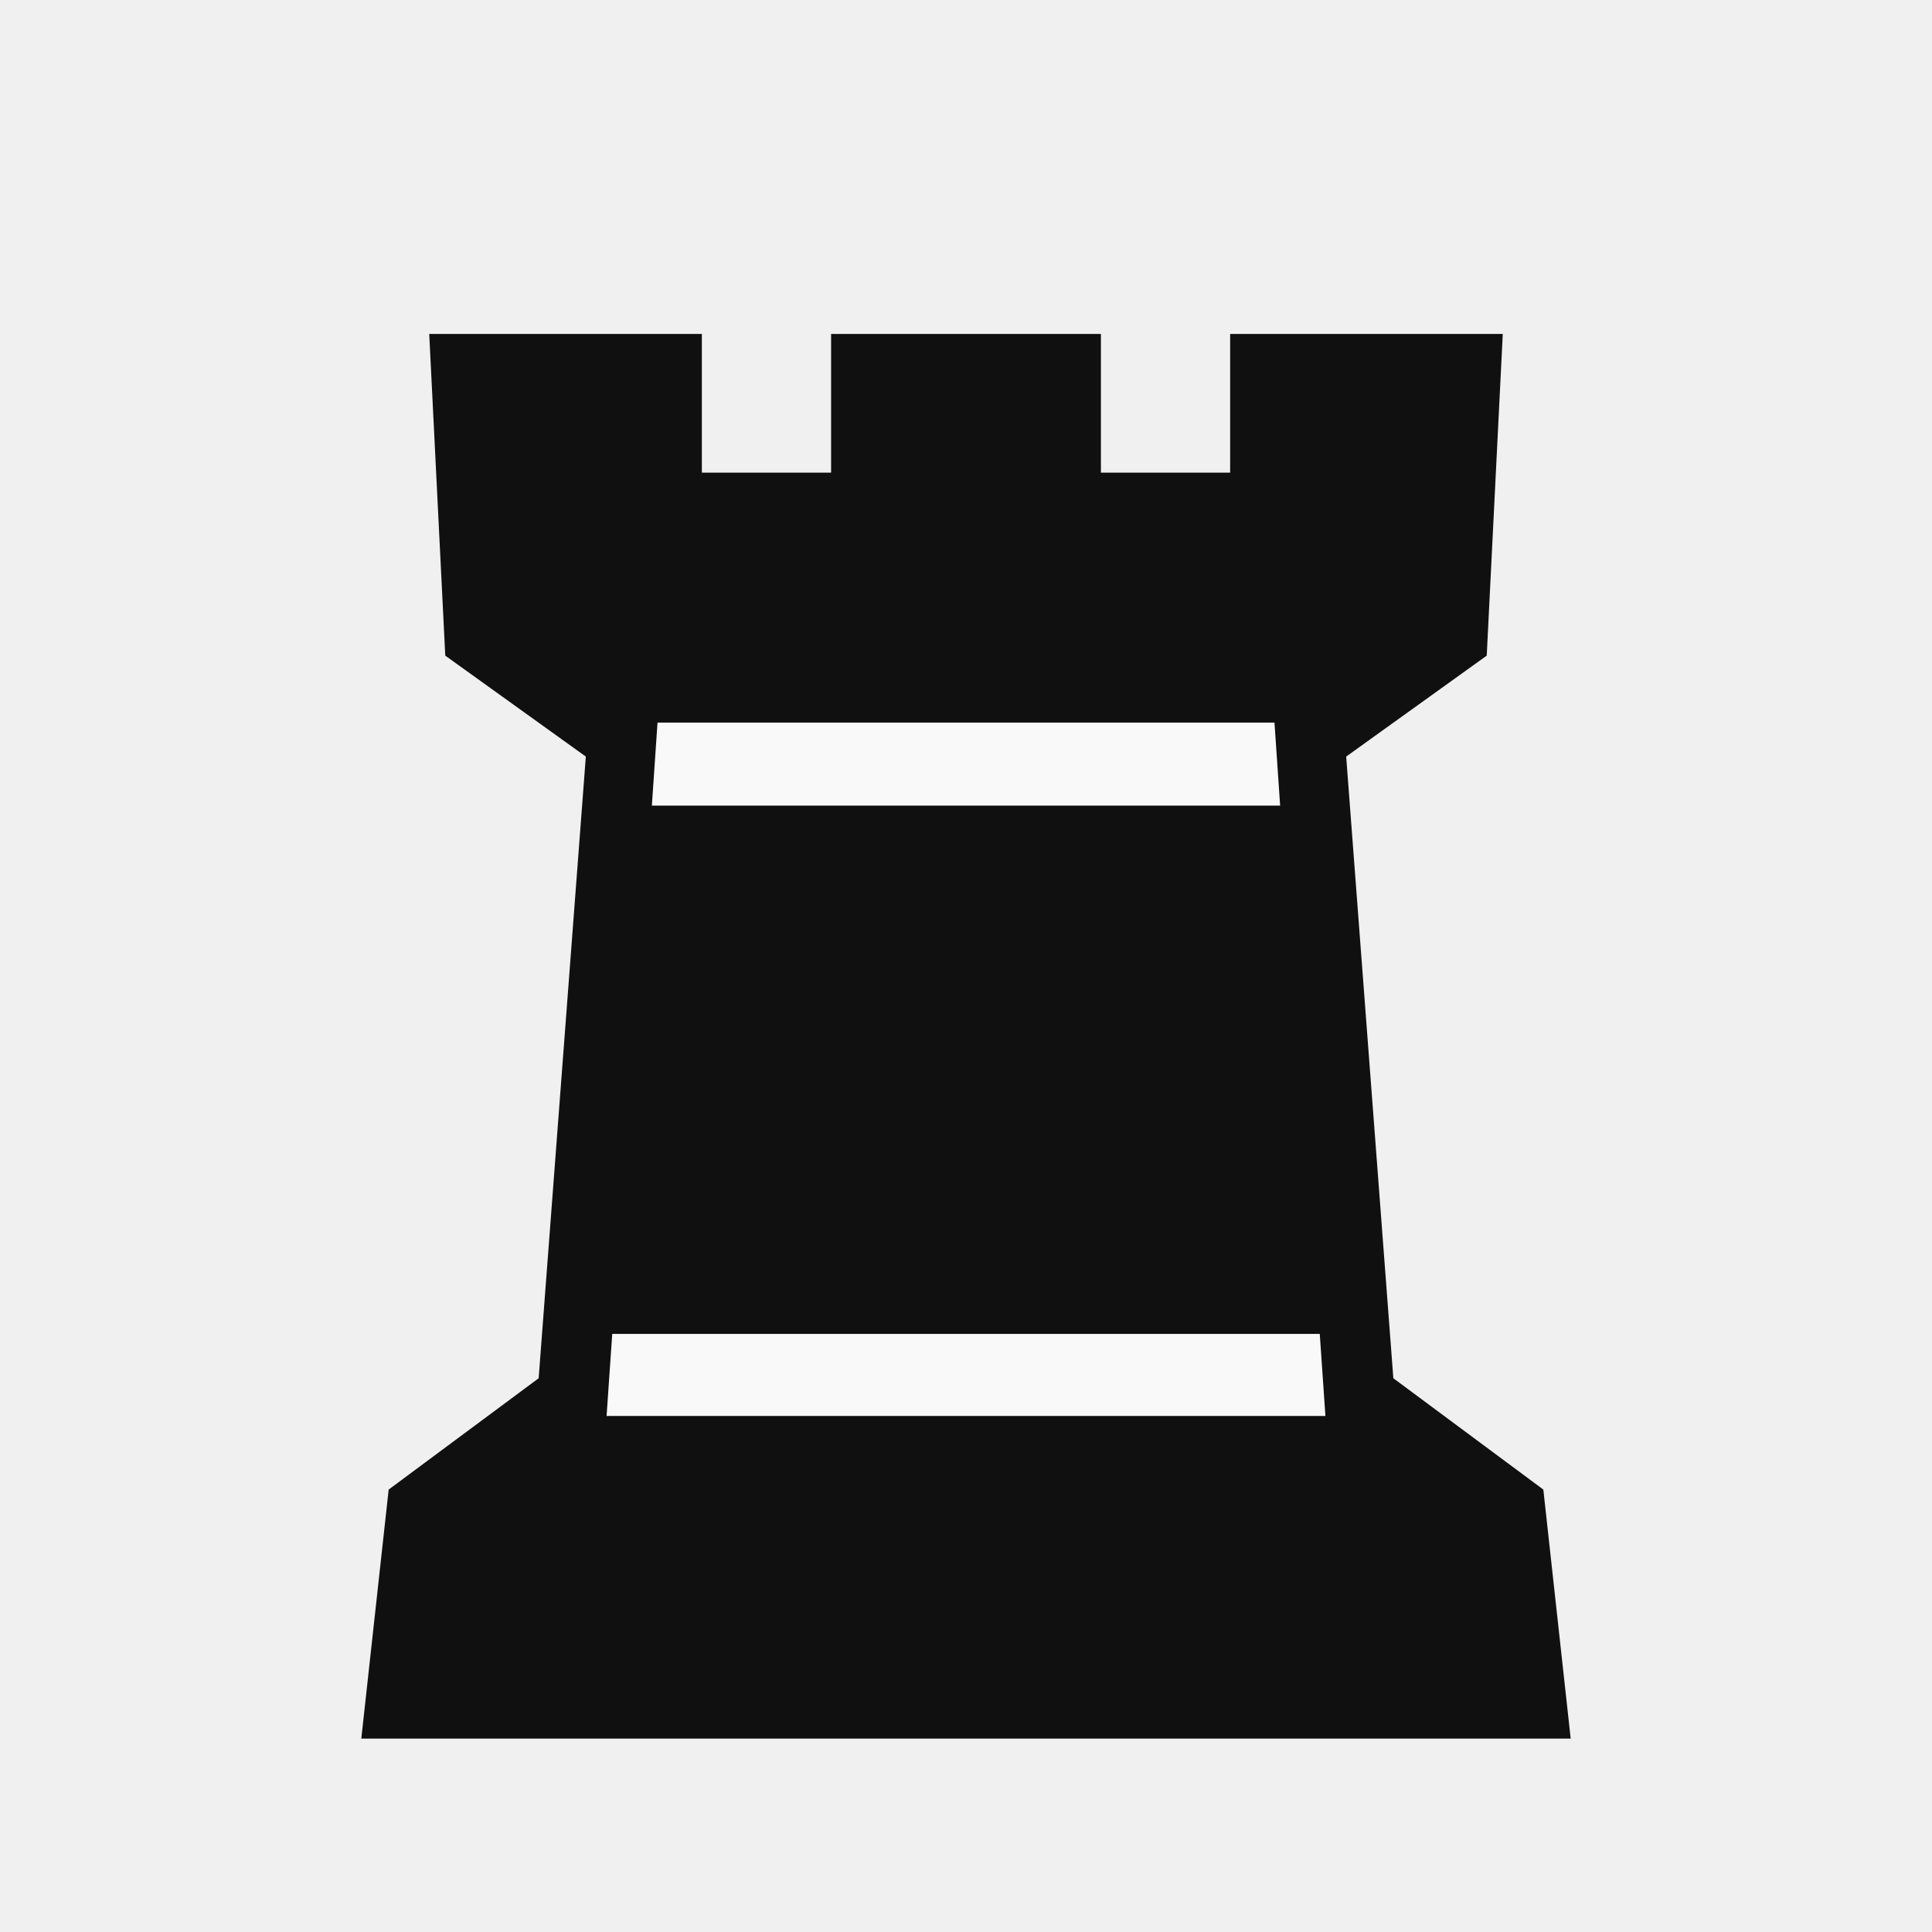
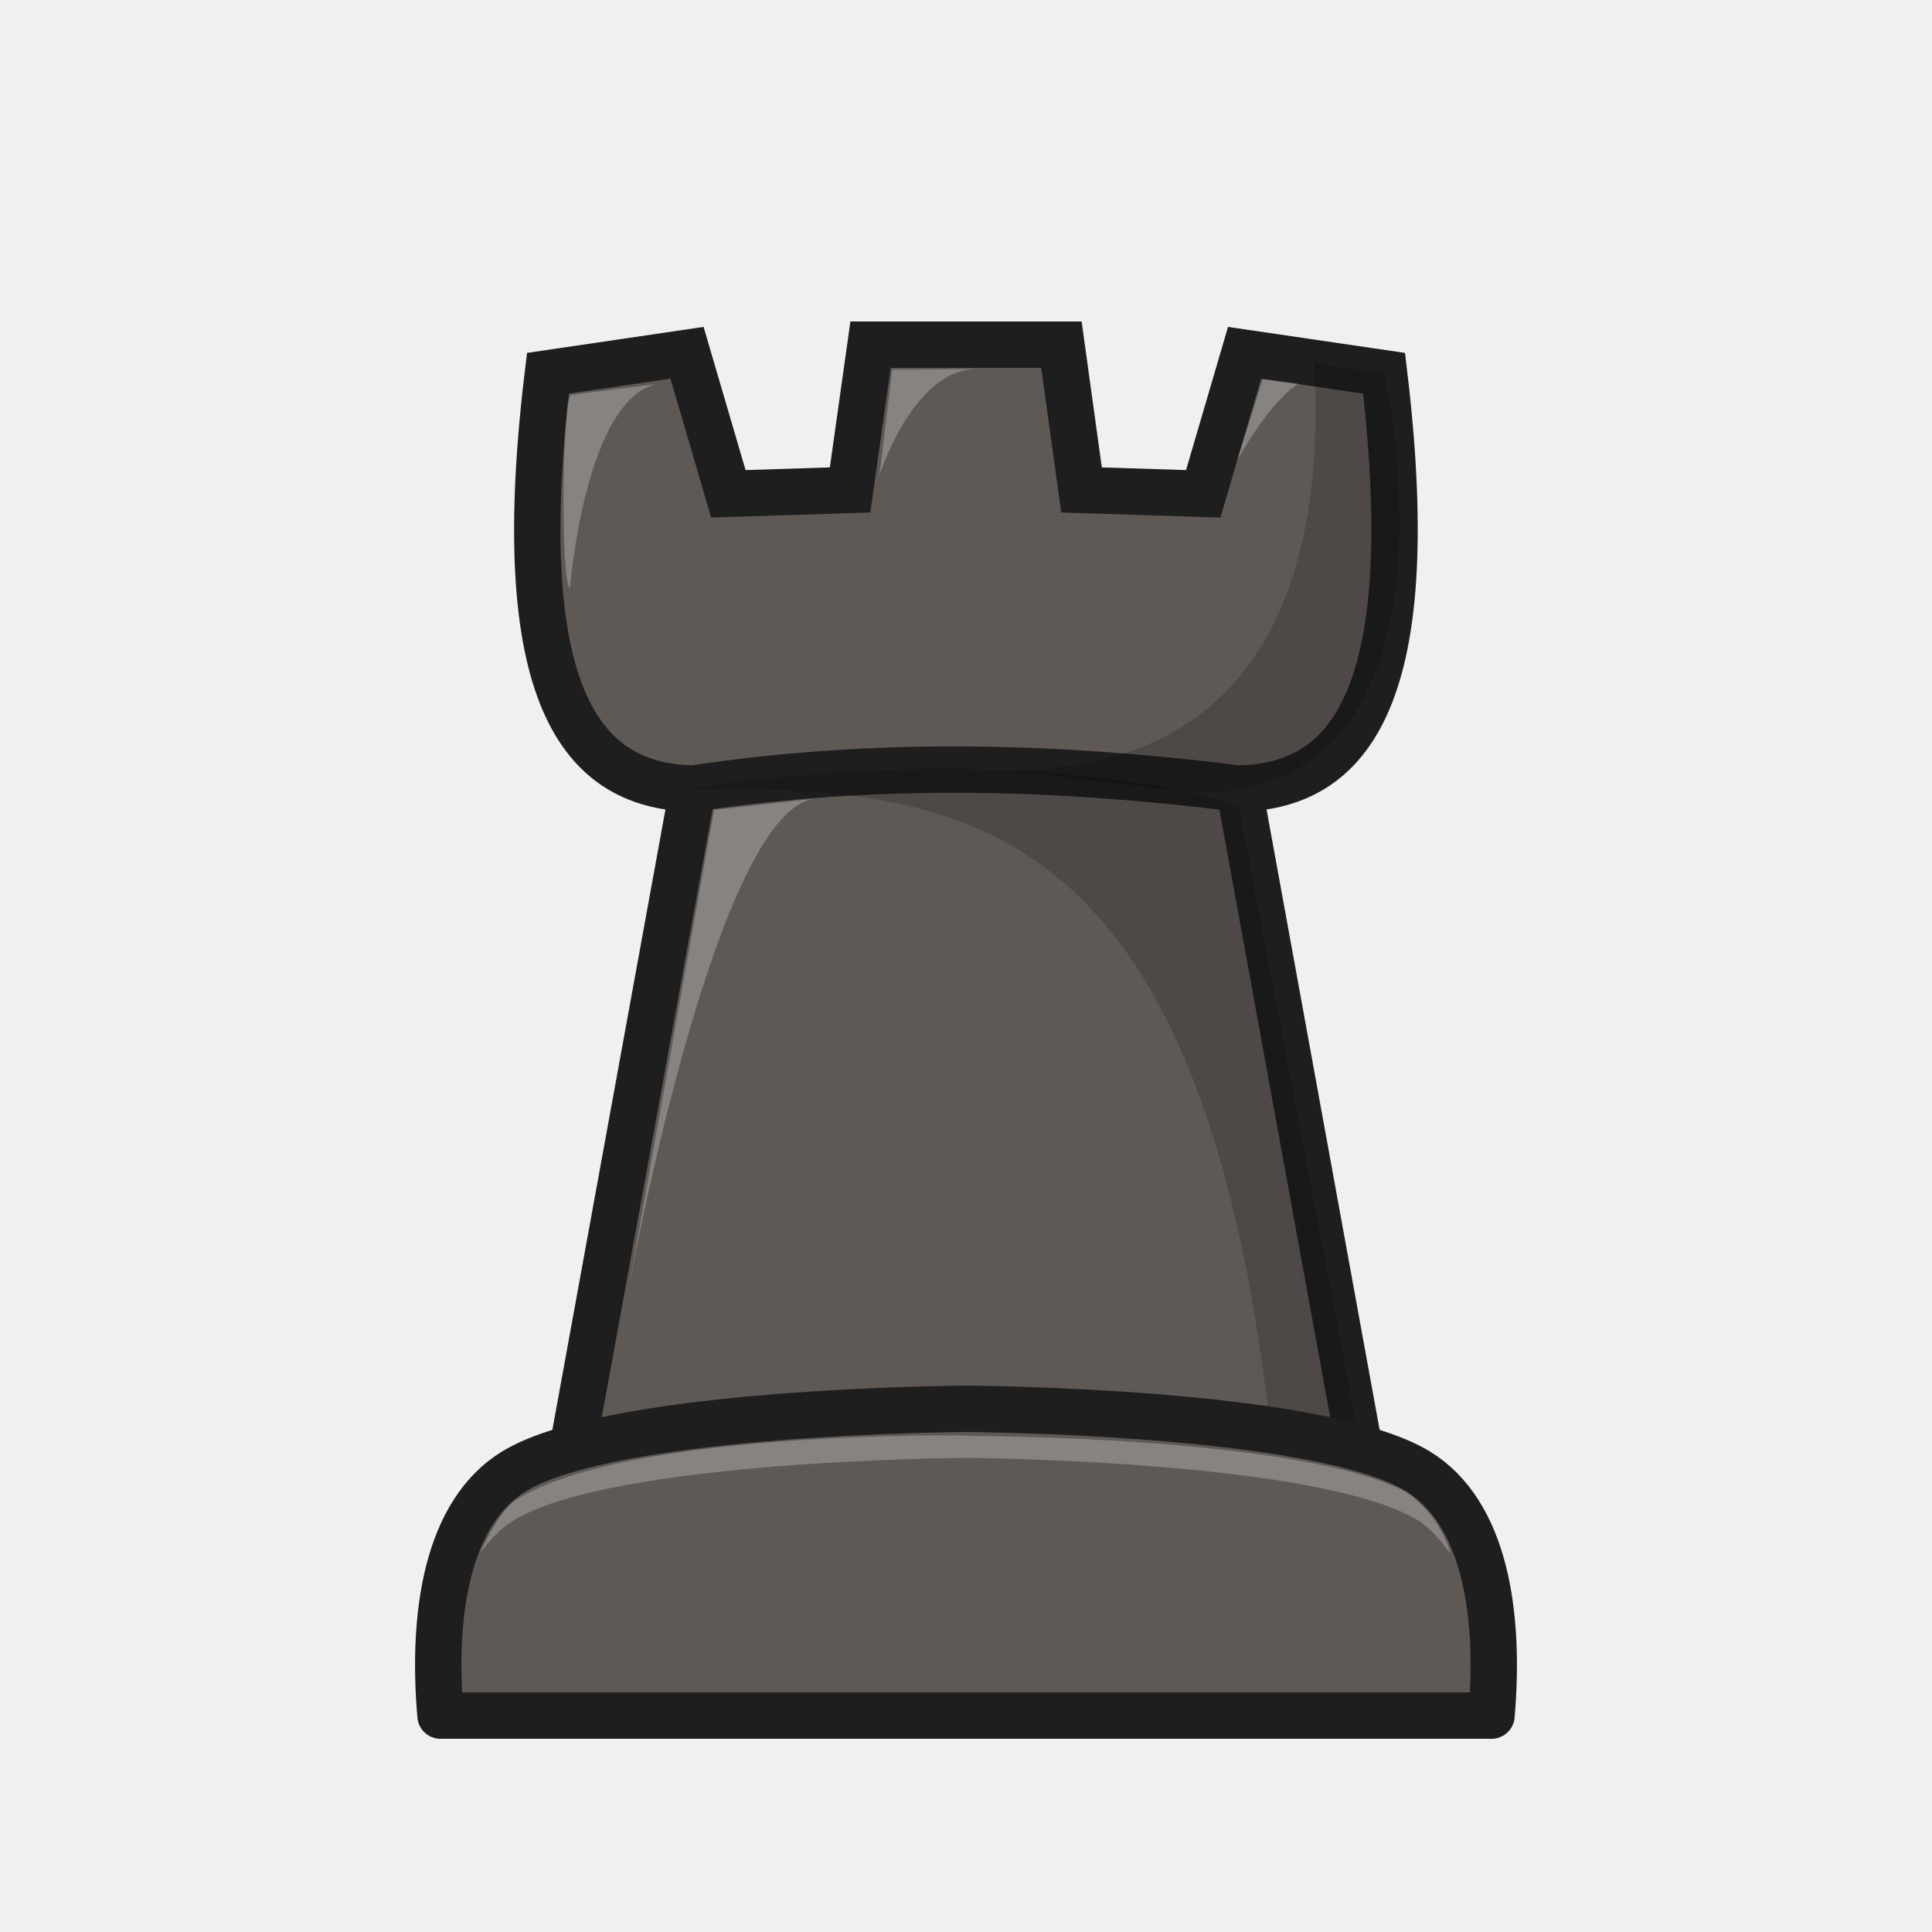
- <svg xmlns="http://www.w3.org/2000/svg" style="color-scheme:light only" viewBox="0 0 2048 2048">
-   <path fill="#f9f9f9" d="m674 732-76 807 851 14-75-833z" />
-   <path fill="#101010" d="M1024 1843H383l29-264 159-118 50-659-149-107-17-341h289v147h137V354h286v147h137V354h289l-17 341-149 107 50 659 159 118 29 264zm0-989h333l-6-88H697l-6 88zm0 647h381l-6-87H649l-6 87z" />
+ <svg xmlns="http://www.w3.org/2000/svg" style="color-scheme:light only" fill-rule="evenodd" clip-rule="evenodd" image-rendering="optimizeQuality" shape-rendering="geometricPrecision" text-rendering="geometricPrecision" viewBox="0 0 50 50">
+   <path fill="#5f5955" stroke="#1e1e1e" stroke-width="1.2" d="M17.93 20.41c4.9-.74 9.58-.57 14.14 0M14.18 9.66c-1.06 8.77 1.1 10.68 3.75 10.75l-3.31 18.16h20.76l-3.31-18.16c2.64-.07 4.8-1.98 3.75-10.75l-3.61-.53-1.07 3.65-3.15-.1-.52-3.76h-4.94L22 12.68l-3.15.1-1.07-3.65z" />
+   <path d="M17.93 20.41c6.83 0 13.12.41 14.95 16.58l2.32.38-3.13-16.43c-.03-.3-6.09-1.82-14.14-.53" opacity=".18" />
+   <path fill="#fff" d="m14.78 10.22 2.27-.29c-1.91.32-2.3 5.3-2.3 5.3-.25-.18-.2-4.9.03-5.01m10.5-.67c-1.65 0-2.52 2.75-2.52 2.75l.33-2.73zm7.4.27.92.11c-.78.5-1.59 2-1.59 2zm-14.2 11.14 2.61-.29c-2.62.3-4.9 13.05-4.9 13.11z" opacity=".25" />
+   <path d="M34.01 9.4c.36 6.36-1.95 10.6-8.04 10.53l4.78.57c7.52.3 5.1-10.8 5.07-10.84z" opacity=".18" />
+   <path fill="#5f5955" stroke="#1e1e1e" stroke-linejoin="round" stroke-width="1.2" d="M25 36.46s-9.13.04-11.7 1.62c-1.72 1.06-2.13 3.65-1.9 6.32h27.2c.23-2.67-.18-5.26-1.9-6.32C34.12 36.5 25 36.46 25 36.46z" />
+   <path fill="#fff" d="M25 37.15S16.29 37 13.38 38.8c-.37.23-.7.84-.96 1.4.26-.34.5-.62.89-.86C15.87 37.78 25 37.73 25 37.73s9.13.05 11.7 1.62c.38.24.58.53.85.87a3 3 0 0 0-1.15-1.6C33.65 37.15 25 37.16 25 37.16z" opacity=".25" />
</svg>
